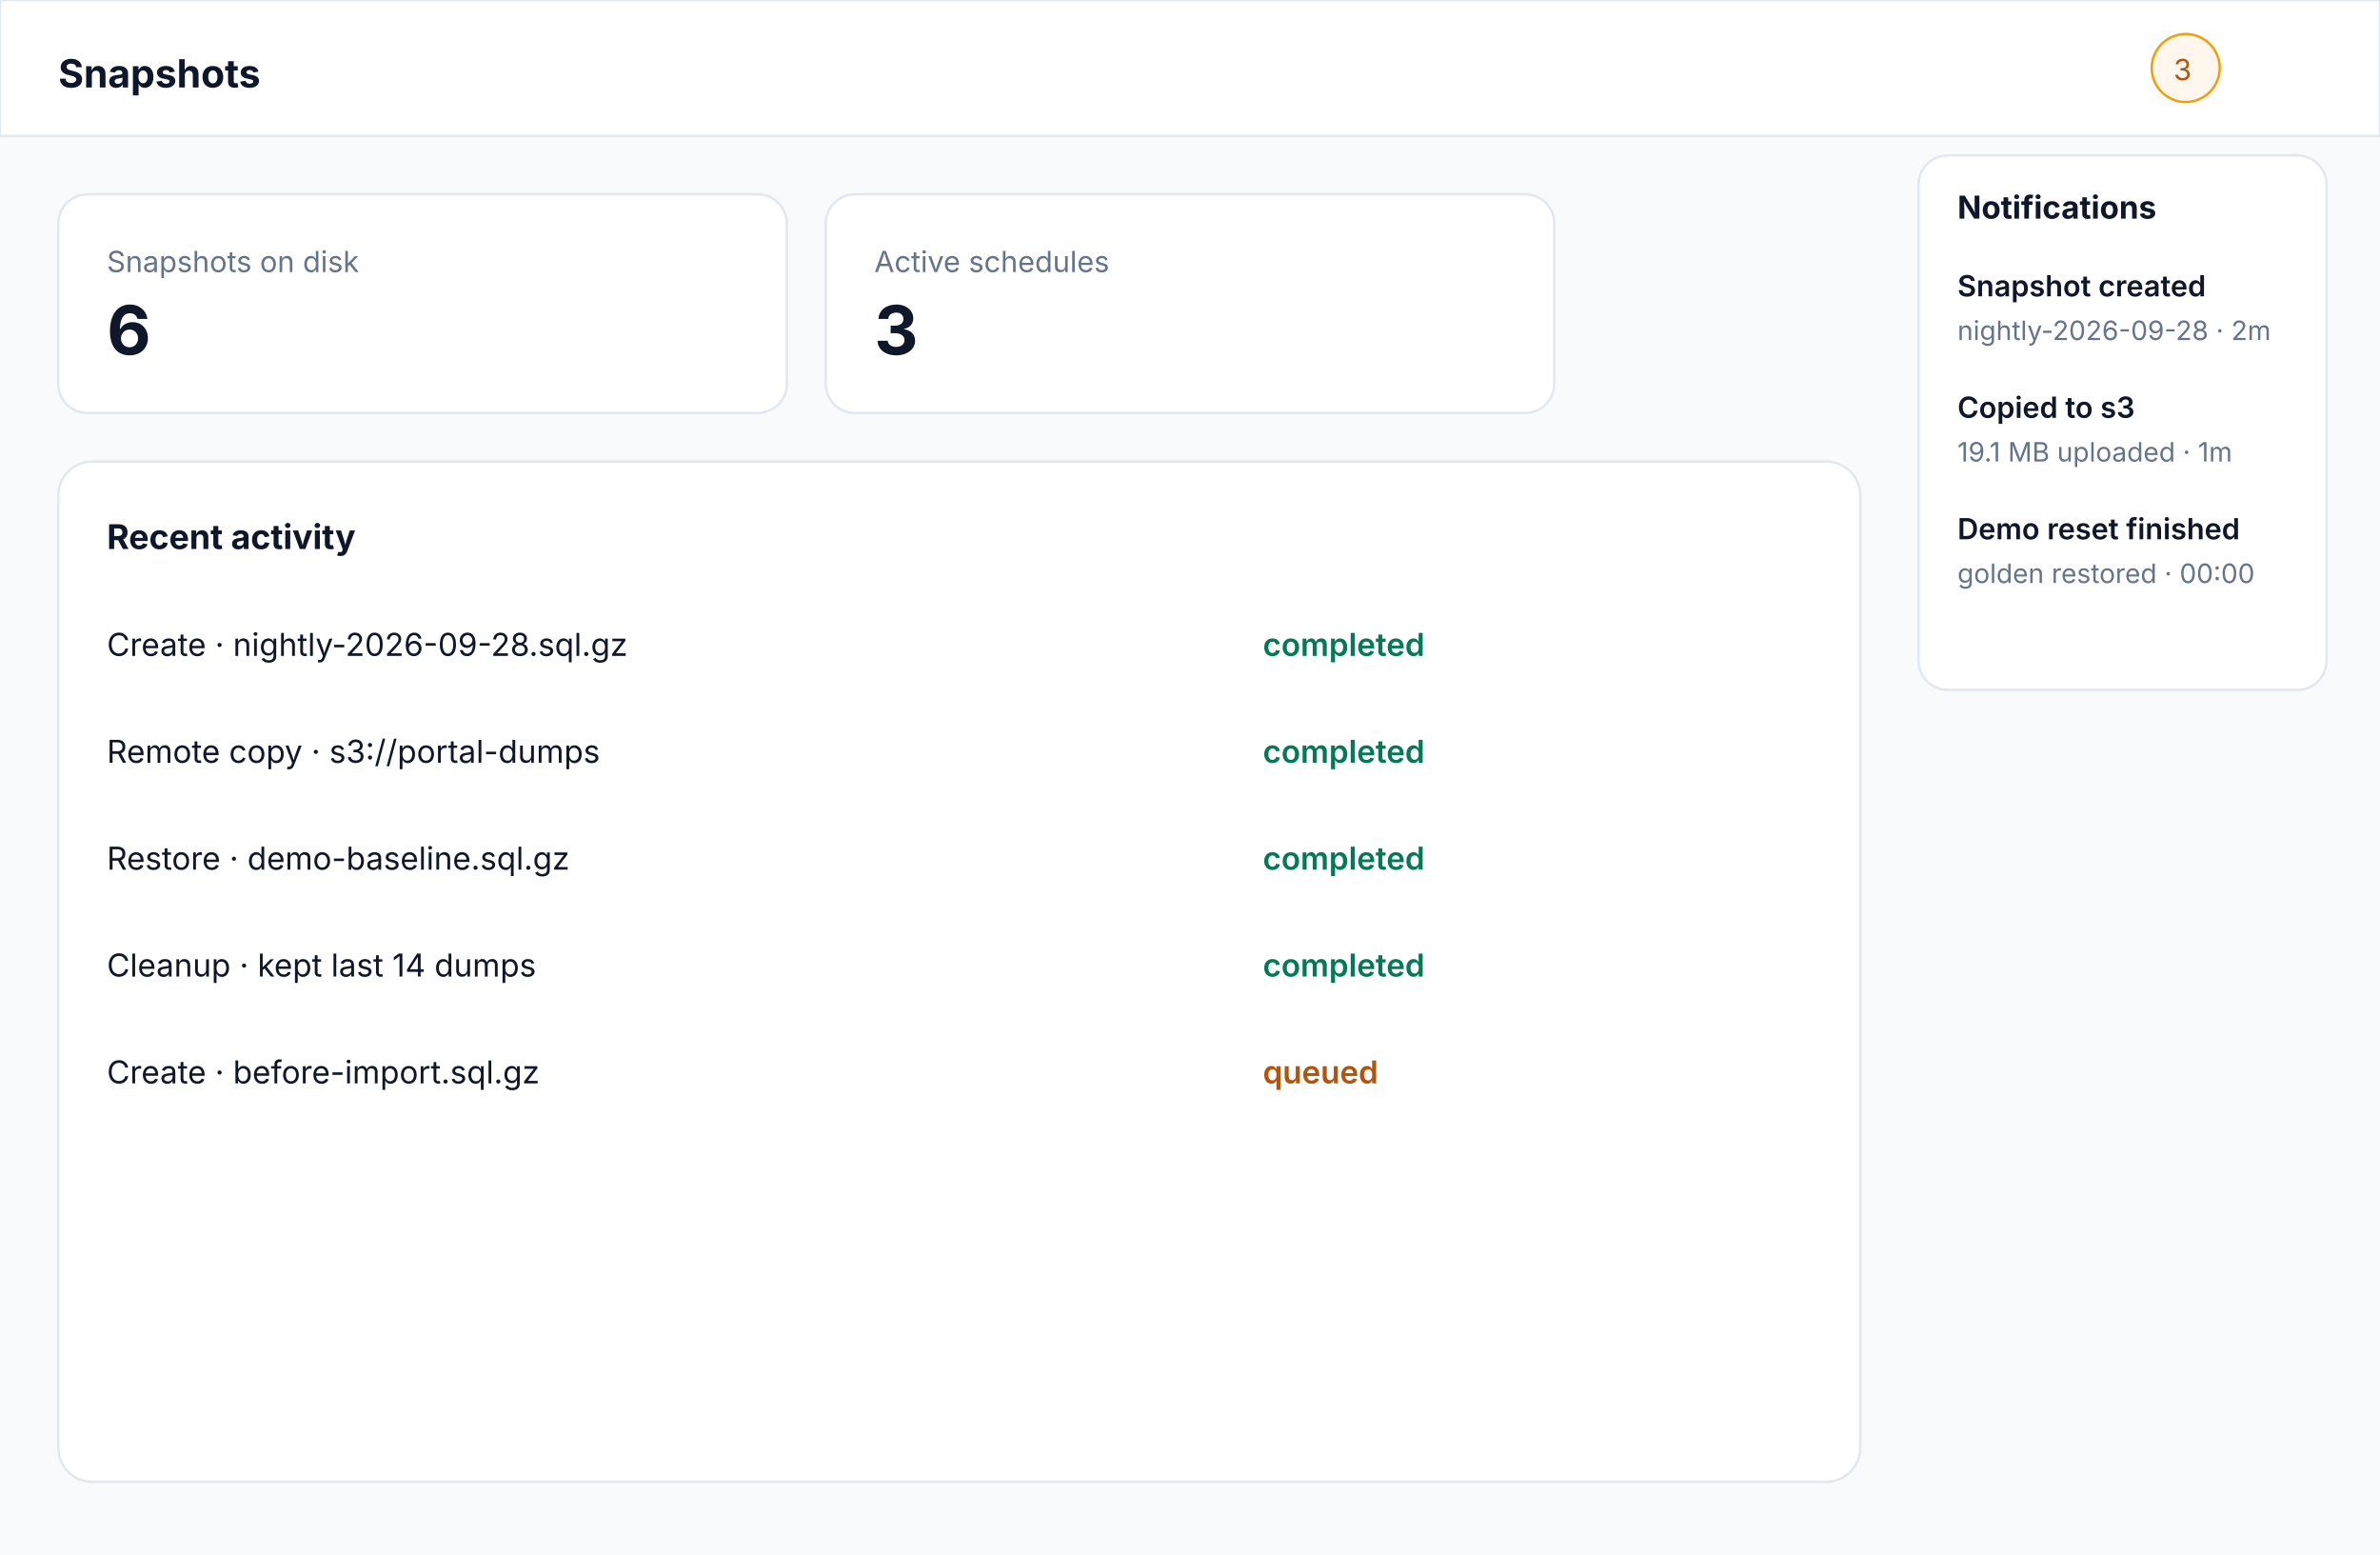
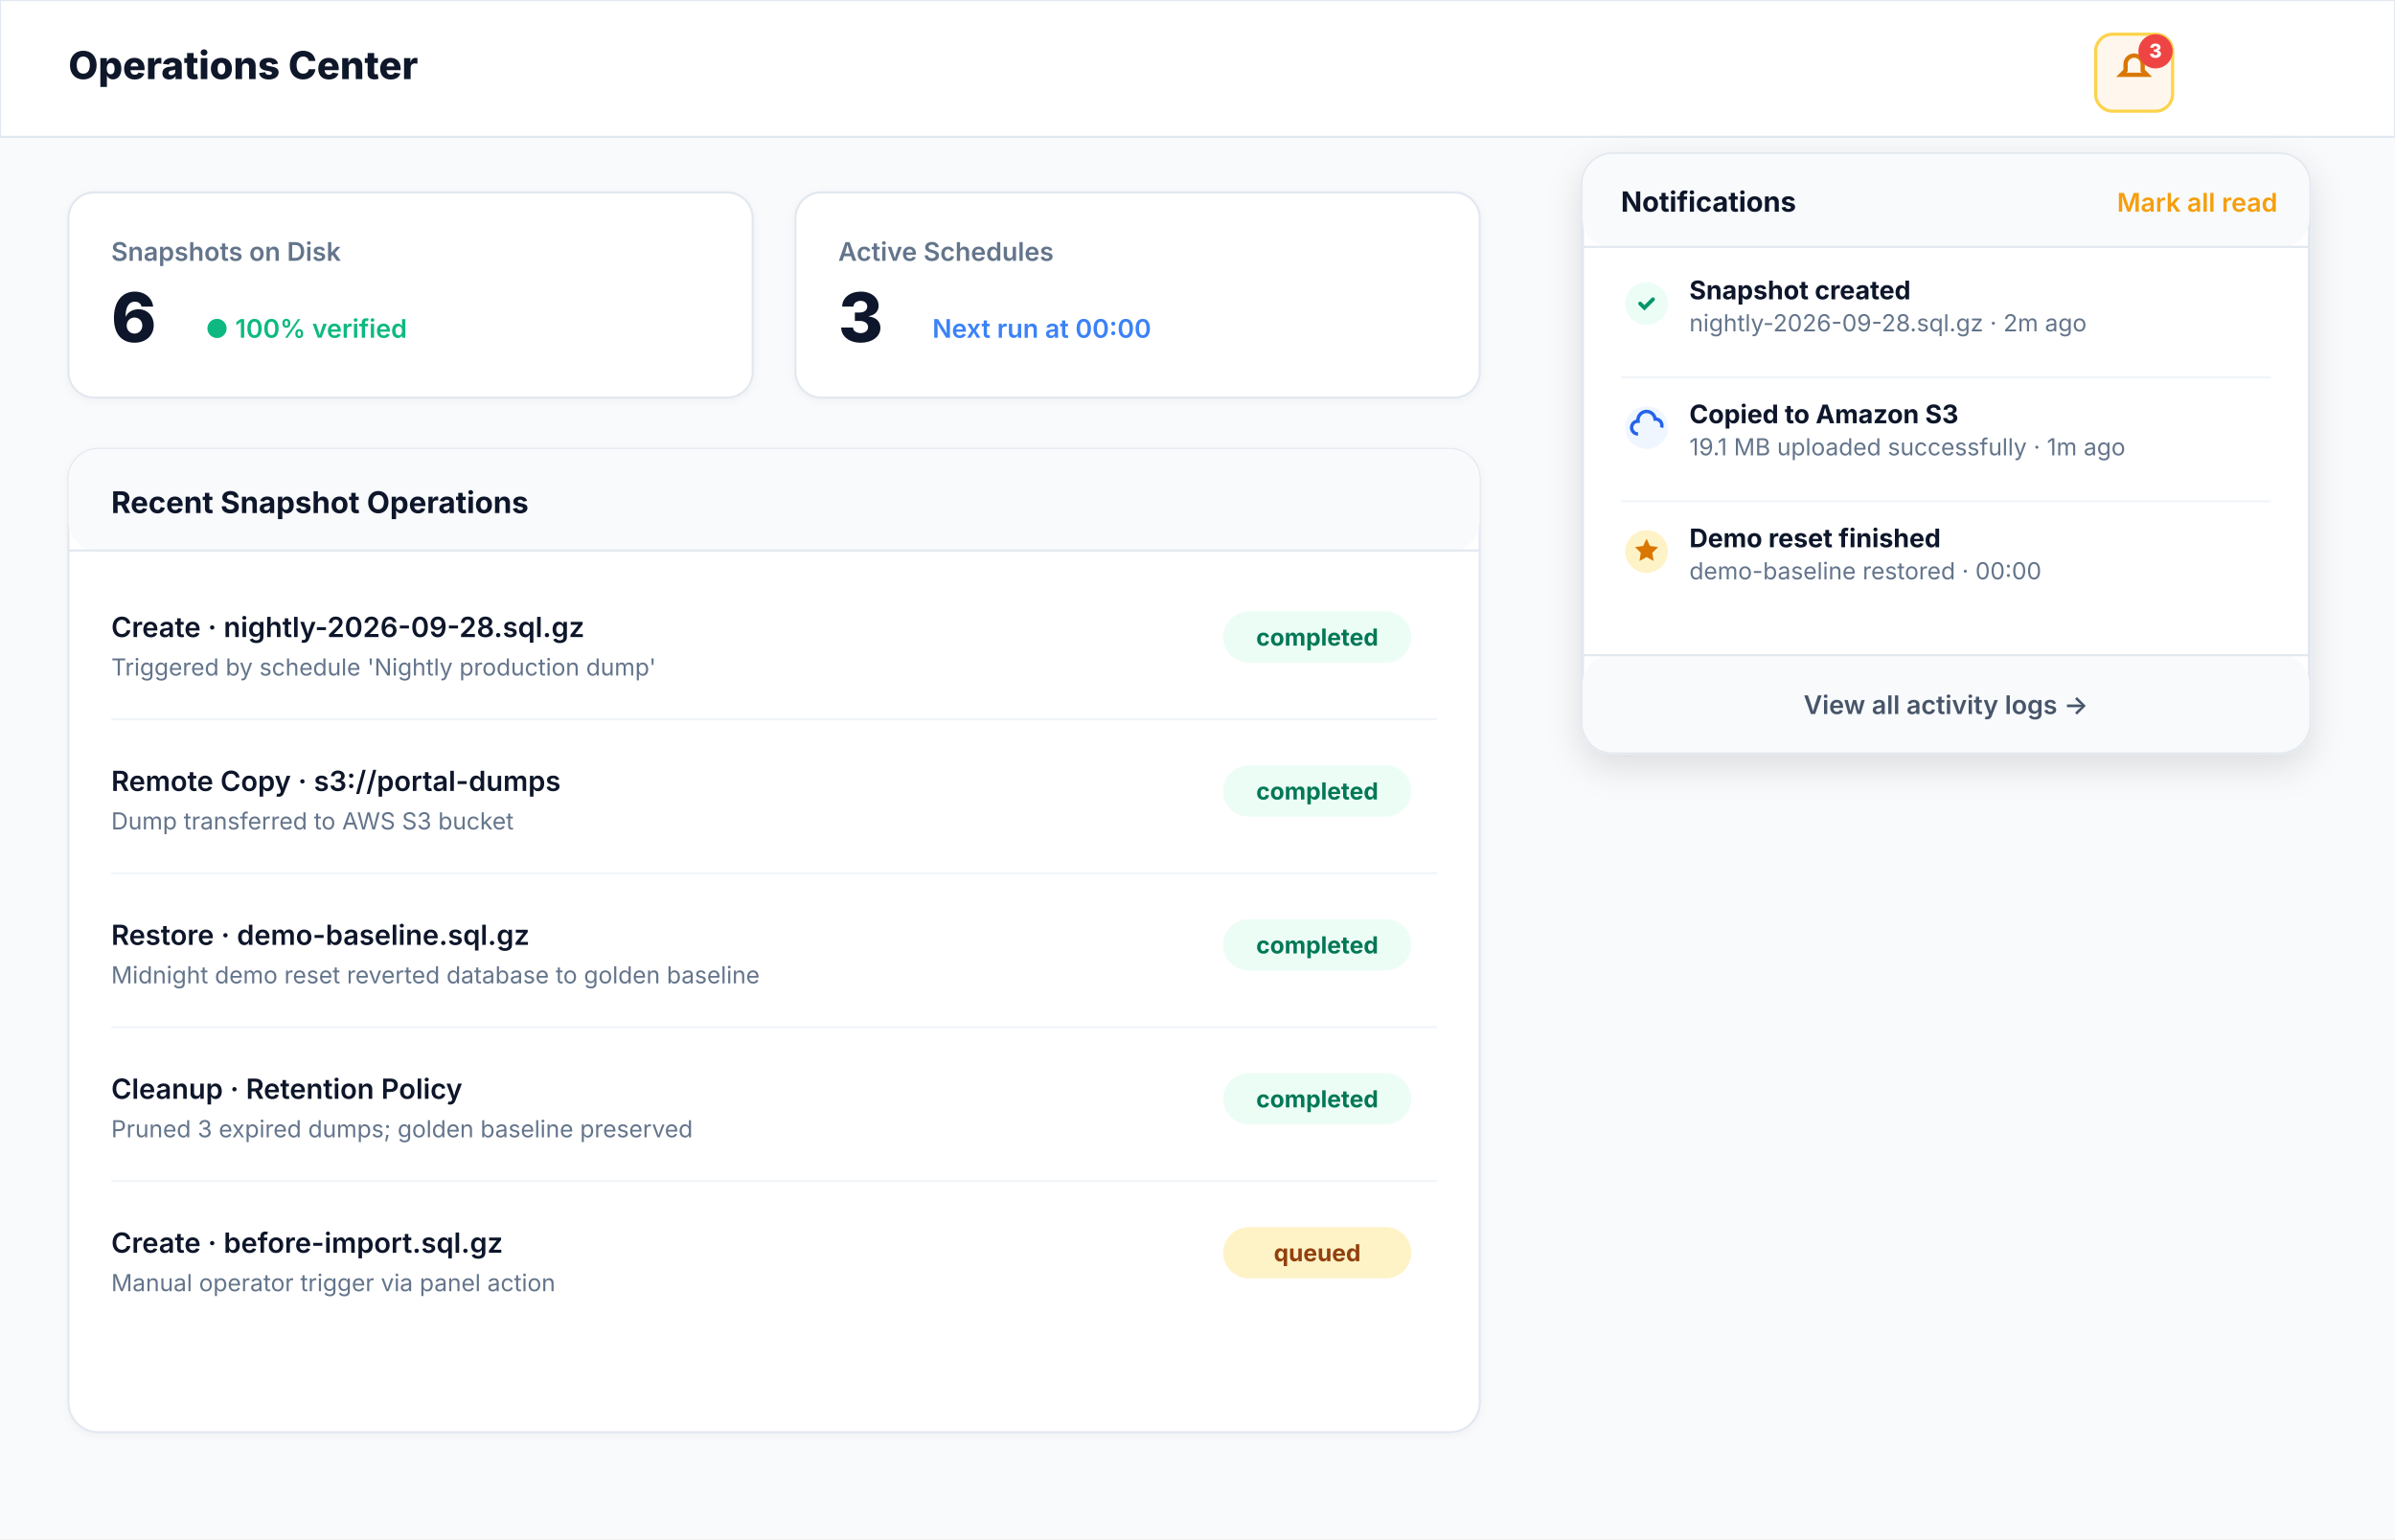
- <svg xmlns="http://www.w3.org/2000/svg" width="980" height="640" viewBox="0 0 980 640" role="img" aria-label="Stats and notification bell">
-   <rect width="980" height="640" fill="#f8fafc" />
-   <rect width="980" height="56" fill="#ffffff" stroke="#e2e8f0" />
-   <text x="24" y="36" fill="#0f172a" font-family="Inter,Segoe UI,sans-serif" font-size="16" font-weight="700">Snapshots</text>
-   <circle cx="900" cy="28" r="14" fill="#fff7ed" stroke="#f59e0b" />
-   <text x="895" y="33" fill="#b45309" font-family="Inter,Segoe UI,sans-serif" font-size="12">3</text>
-   <rect x="790" y="64" width="168" height="220" rx="12" fill="#ffffff" stroke="#e2e8f0" />
-   <text x="806" y="90" fill="#0f172a" font-family="Inter,Segoe UI,sans-serif" font-size="13" font-weight="700">Notifications</text>
-   <text x="806" y="122" fill="#0f172a" font-family="Inter,Segoe UI,sans-serif" font-size="12" font-weight="600">Snapshot created</text>
-   <text x="806" y="140" fill="#64748b" font-family="Inter,Segoe UI,sans-serif" font-size="11">nightly-2026-09-28 · 2m</text>
-   <text x="806" y="172" fill="#0f172a" font-family="Inter,Segoe UI,sans-serif" font-size="12" font-weight="600">Copied to s3</text>
-   <text x="806" y="190" fill="#64748b" font-family="Inter,Segoe UI,sans-serif" font-size="11">19.1 MB uploaded · 1m</text>
-   <text x="806" y="222" fill="#0f172a" font-family="Inter,Segoe UI,sans-serif" font-size="12" font-weight="600">Demo reset finished</text>
-   <text x="806" y="240" fill="#64748b" font-family="Inter,Segoe UI,sans-serif" font-size="11">golden restored · 00:00</text>
-   <rect x="24" y="80" width="300" height="90" rx="12" fill="#fff" stroke="#e2e8f0" />
-   <text x="44" y="112" fill="#64748b" font-family="Inter,Segoe UI,sans-serif" font-size="12">Snapshots on disk</text>
-   <text x="44" y="146" fill="#0f172a" font-family="Inter,Segoe UI,sans-serif" font-size="28" font-weight="700">6</text>
-   <rect x="340" y="80" width="300" height="90" rx="12" fill="#fff" stroke="#e2e8f0" />
-   <text x="360" y="112" fill="#64748b" font-family="Inter,Segoe UI,sans-serif" font-size="12">Active schedules</text>
-   <text x="360" y="146" fill="#0f172a" font-family="Inter,Segoe UI,sans-serif" font-size="28" font-weight="700">3</text>
-   <rect x="24" y="190" width="742" height="420" rx="14" fill="#fff" stroke="#e2e8f0" />
-   <text x="44" y="226" fill="#0f172a" font-family="Inter,Segoe UI,sans-serif" font-size="14" font-weight="700">Recent activity</text>
-   <g font-family="Inter,Segoe UI,sans-serif" font-size="13">
-     <text x="44" y="270" fill="#0f172a">Create · nightly-2026-09-28.sql.gz</text>
-     <text x="520" y="270" fill="#047857" font-weight="600">completed</text>
-     <text x="44" y="314" fill="#0f172a">Remote copy · s3://portal-dumps</text>
-     <text x="520" y="314" fill="#047857" font-weight="600">completed</text>
-     <text x="44" y="358" fill="#0f172a">Restore · demo-baseline.sql.gz</text>
-     <text x="520" y="358" fill="#047857" font-weight="600">completed</text>
-     <text x="44" y="402" fill="#0f172a">Cleanup · kept last 14 dumps</text>
-     <text x="520" y="402" fill="#047857" font-weight="600">completed</text>
-     <text x="44" y="446" fill="#0f172a">Create · before-import.sql.gz</text>
-     <text x="520" y="446" fill="#b45309" font-weight="600">queued</text>
+ <svg xmlns="http://www.w3.org/2000/svg" width="1120" height="720" viewBox="0 0 1120 720" role="img" aria-label="Stats and Notification Bell">
+   <defs>
+     <linearGradient id="primary-grad" x1="0%" y1="0%" x2="100%" y2="100%">
+       <stop offset="0%" stop-color="#f59e0b" />
+       <stop offset="100%" stop-color="#d97706" />
+     </linearGradient>
+     <linearGradient id="amber-glow" x1="0%" y1="0%" x2="100%" y2="100%">
+       <stop offset="0%" stop-color="#fef3c7" />
+       <stop offset="100%" stop-color="#fde68a" />
+     </linearGradient>
+     <linearGradient id="golden-badge" x1="0%" y1="0%" x2="100%" y2="100%">
+       <stop offset="0%" stop-color="#fffbeb" />
+       <stop offset="100%" stop-color="#fef3c7" />
+     </linearGradient>
+     <filter id="card-shadow" x="-5%" y="-5%" width="110%" height="115%" filterUnits="userSpaceOnUse">
+       <feDropShadow dx="0" dy="4" stdDeviation="8" flood-color="#0f172a" flood-opacity="0.06" />
+       <feDropShadow dx="0" dy="1" stdDeviation="2" flood-color="#0f172a" flood-opacity="0.04" />
+     </filter>
+     <filter id="modal-shadow" x="-10%" y="-10%" width="120%" height="125%" filterUnits="userSpaceOnUse">
+       <feDropShadow dx="0" dy="20" stdDeviation="25" flood-color="#090d16" flood-opacity="0.25" />
+       <feDropShadow dx="0" dy="6" stdDeviation="8" flood-color="#090d16" flood-opacity="0.12" />
+     </filter>
+     <filter id="glow-amber" x="-20%" y="-20%" width="140%" height="140%">
+       <feGaussianBlur stdDeviation="6" result="blur" />
+       <feComposite in="SourceGraphic" in2="blur" operator="over" />
+     </filter>
+   </defs>
+   <style>
+     .font-sans { font-family: 'Inter', system-ui, -apple-system, BlinkMacSystemFont, 'Segoe UI', Roboto, sans-serif; }
+     .font-mono { font-family: 'JetBrains Mono', 'Fira Code', 'Cascadia Code', monospace; }
+   </style>
+   <rect width="1120" height="720" fill="#f8fafc" />
+   <g class="font-sans">
+     <rect width="1120" height="64" fill="#ffffff" stroke="#e2e8f0" />
+     <text x="32" y="37" fill="#0f172a" font-size="18" font-weight="800">Operations Center</text>
+     <g transform="translate(980, 16)">
+       <rect width="36" height="36" rx="8" fill="#fff7ed" stroke="#fcd34d" stroke-width="1.5" />
+       <path d="M18 10a4 4 0 0 0-4 4v3l-2 2h12l-2-2v-3a4 4 0 0 0-4-4z" fill="none" stroke="#d97706" stroke-width="2" />
+       <circle cx="28" cy="8" r="8" fill="#ef4444" />
+       <text x="28" y="11" fill="#ffffff" font-size="9" font-weight="800" text-anchor="middle">3</text>
+     </g>
+     <g transform="translate(740, 72)" filter="url(#modal-shadow)">
+       <rect width="340" height="280" rx="14" fill="#ffffff" stroke="#e2e8f0" stroke-width="1.5" />
+       <rect width="340" height="44" rx="14" fill="#f8fafc" />
+       <rect x="0" y="43" width="340" height="1" fill="#e2e8f0" />
+       <text x="18" y="27" fill="#0f172a" font-size="13" font-weight="700">Notifications</text>
+       <text x="250" y="27" fill="#f59e0b" font-size="12" font-weight="600">Mark all read</text>
+       <g transform="translate(18, 56)">
+         <circle cx="12" cy="14" r="10" fill="#ecfdf5" />
+         <path d="M9 14l2 2 4-4" fill="none" stroke="#059669" stroke-width="1.8" stroke-linecap="round" />
+         <text x="32" y="12" fill="#0f172a" font-size="12" font-weight="700">Snapshot created</text>
+         <text x="32" y="27" fill="#64748b" font-size="11">nightly-2026-09-28.sql.gz · 2m ago</text>
+       </g>
+       <rect x="18" y="104" width="304" height="1" fill="#f1f5f9" />
+       <g transform="translate(18, 114)">
+         <circle cx="12" cy="14" r="10" fill="#eff6ff" />
+         <path d="M8 17a3 3 0 0 1 0-6 4 4 0 0 1 8-1 3 3 0 0 1 3 4" fill="none" stroke="#2563eb" stroke-width="1.6" />
+         <text x="32" y="12" fill="#0f172a" font-size="12" font-weight="700">Copied to Amazon S3</text>
+         <text x="32" y="27" fill="#64748b" font-size="11">19.1 MB uploaded successfully · 1m ago</text>
+       </g>
+       <rect x="18" y="162" width="304" height="1" fill="#f1f5f9" />
+       <g transform="translate(18, 172)">
+         <circle cx="12" cy="14" r="10" fill="#fef3c7" />
+         <path d="M12 8l1.6 3.4 3.8.5-2.7 2.7.6 3.8-3.3-1.8-3.3 1.8.6-3.8-2.7-2.7 3.8-.5z" fill="#d97706" />
+         <text x="32" y="12" fill="#0f172a" font-size="12" font-weight="700">Demo reset finished</text>
+         <text x="32" y="27" fill="#64748b" font-size="11">demo-baseline restored · 00:00</text>
+       </g>
+       <rect x="0" y="234" width="340" height="46" rx="14" fill="#f8fafc" />
+       <rect x="0" y="234" width="340" height="1" fill="#e2e8f0" />
+       <text x="170" y="262" fill="#475569" font-size="12" font-weight="600" text-anchor="middle">View all activity logs →</text>
+     </g>
+   </g>
+   <g class="font-sans" transform="translate(32, 90)">
+     <g filter="url(#card-shadow)">
+       <rect width="320" height="96" rx="12" fill="#ffffff" stroke="#e2e8f0" />
+       <text x="20" y="32" fill="#64748b" font-size="12" font-weight="600" text-transform="uppercase">Snapshots on Disk</text>
+       <text x="20" y="70" fill="#0f172a" font-size="32" font-weight="800">6</text>
+       <text x="64" y="68" fill="#10b981" font-size="12" font-weight="600">● 100% verified</text>
+     </g>
+     <g transform="translate(340, 0)" filter="url(#card-shadow)">
+       <rect width="320" height="96" rx="12" fill="#ffffff" stroke="#e2e8f0" />
+       <text x="20" y="32" fill="#64748b" font-size="12" font-weight="600" text-transform="uppercase">Active Schedules</text>
+       <text x="20" y="70" fill="#0f172a" font-size="32" font-weight="800">3</text>
+       <text x="64" y="68" fill="#3b82f6" font-size="12" font-weight="600">Next run at 00:00</text>
+     </g>
+     <g transform="translate(0, 120)" filter="url(#card-shadow)">
+       <rect width="660" height="460" rx="14" fill="#ffffff" stroke="#e2e8f0" />
+       <rect width="660" height="48" rx="14" fill="#f8fafc" />
+       <rect x="0" y="47" width="660" height="1" fill="#e2e8f0" />
+       <text x="20" y="30" fill="#0f172a" font-size="14" font-weight="700">Recent Snapshot Operations</text>
+       <g transform="translate(20, 72)">
+         <text x="0" y="16" fill="#0f172a" font-size="13" font-weight="600">Create · nightly-2026-09-28.sql.gz</text>
+         <text x="0" y="34" fill="#64748b" font-size="11">Triggered by schedule 'Nightly production dump'</text>
+         <rect x="520" y="4" width="88" height="24" rx="12" fill="#ecfdf5" />
+         <text x="564" y="20" fill="#047857" font-size="11" font-weight="700" text-anchor="middle">completed</text>
+       </g>
+       <rect x="20" y="126" width="620" height="1" fill="#f1f5f9" />
+       <g transform="translate(20, 144)">
+         <text x="0" y="16" fill="#0f172a" font-size="13" font-weight="600">Remote Copy · s3://portal-dumps</text>
+         <text x="0" y="34" fill="#64748b" font-size="11">Dump transferred to AWS S3 bucket</text>
+         <rect x="520" y="4" width="88" height="24" rx="12" fill="#ecfdf5" />
+         <text x="564" y="20" fill="#047857" font-size="11" font-weight="700" text-anchor="middle">completed</text>
+       </g>
+       <rect x="20" y="198" width="620" height="1" fill="#f1f5f9" />
+       <g transform="translate(20, 216)">
+         <text x="0" y="16" fill="#0f172a" font-size="13" font-weight="600">Restore · demo-baseline.sql.gz</text>
+         <text x="0" y="34" fill="#64748b" font-size="11">Midnight demo reset reverted database to golden baseline</text>
+         <rect x="520" y="4" width="88" height="24" rx="12" fill="#ecfdf5" />
+         <text x="564" y="20" fill="#047857" font-size="11" font-weight="700" text-anchor="middle">completed</text>
+       </g>
+       <rect x="20" y="270" width="620" height="1" fill="#f1f5f9" />
+       <g transform="translate(20, 288)">
+         <text x="0" y="16" fill="#0f172a" font-size="13" font-weight="600">Cleanup · Retention Policy</text>
+         <text x="0" y="34" fill="#64748b" font-size="11">Pruned 3 expired dumps; golden baseline preserved</text>
+         <rect x="520" y="4" width="88" height="24" rx="12" fill="#ecfdf5" />
+         <text x="564" y="20" fill="#047857" font-size="11" font-weight="700" text-anchor="middle">completed</text>
+       </g>
+       <rect x="20" y="342" width="620" height="1" fill="#f1f5f9" />
+       <g transform="translate(20, 360)">
+         <text x="0" y="16" fill="#0f172a" font-size="13" font-weight="600">Create · before-import.sql.gz</text>
+         <text x="0" y="34" fill="#64748b" font-size="11">Manual operator trigger via panel action</text>
+         <rect x="520" y="4" width="88" height="24" rx="12" fill="#fef3c7" />
+         <text x="564" y="20" fill="#92400e" font-size="11" font-weight="700" text-anchor="middle">queued</text>
+       </g>
+     </g>
  </g>
</svg>
